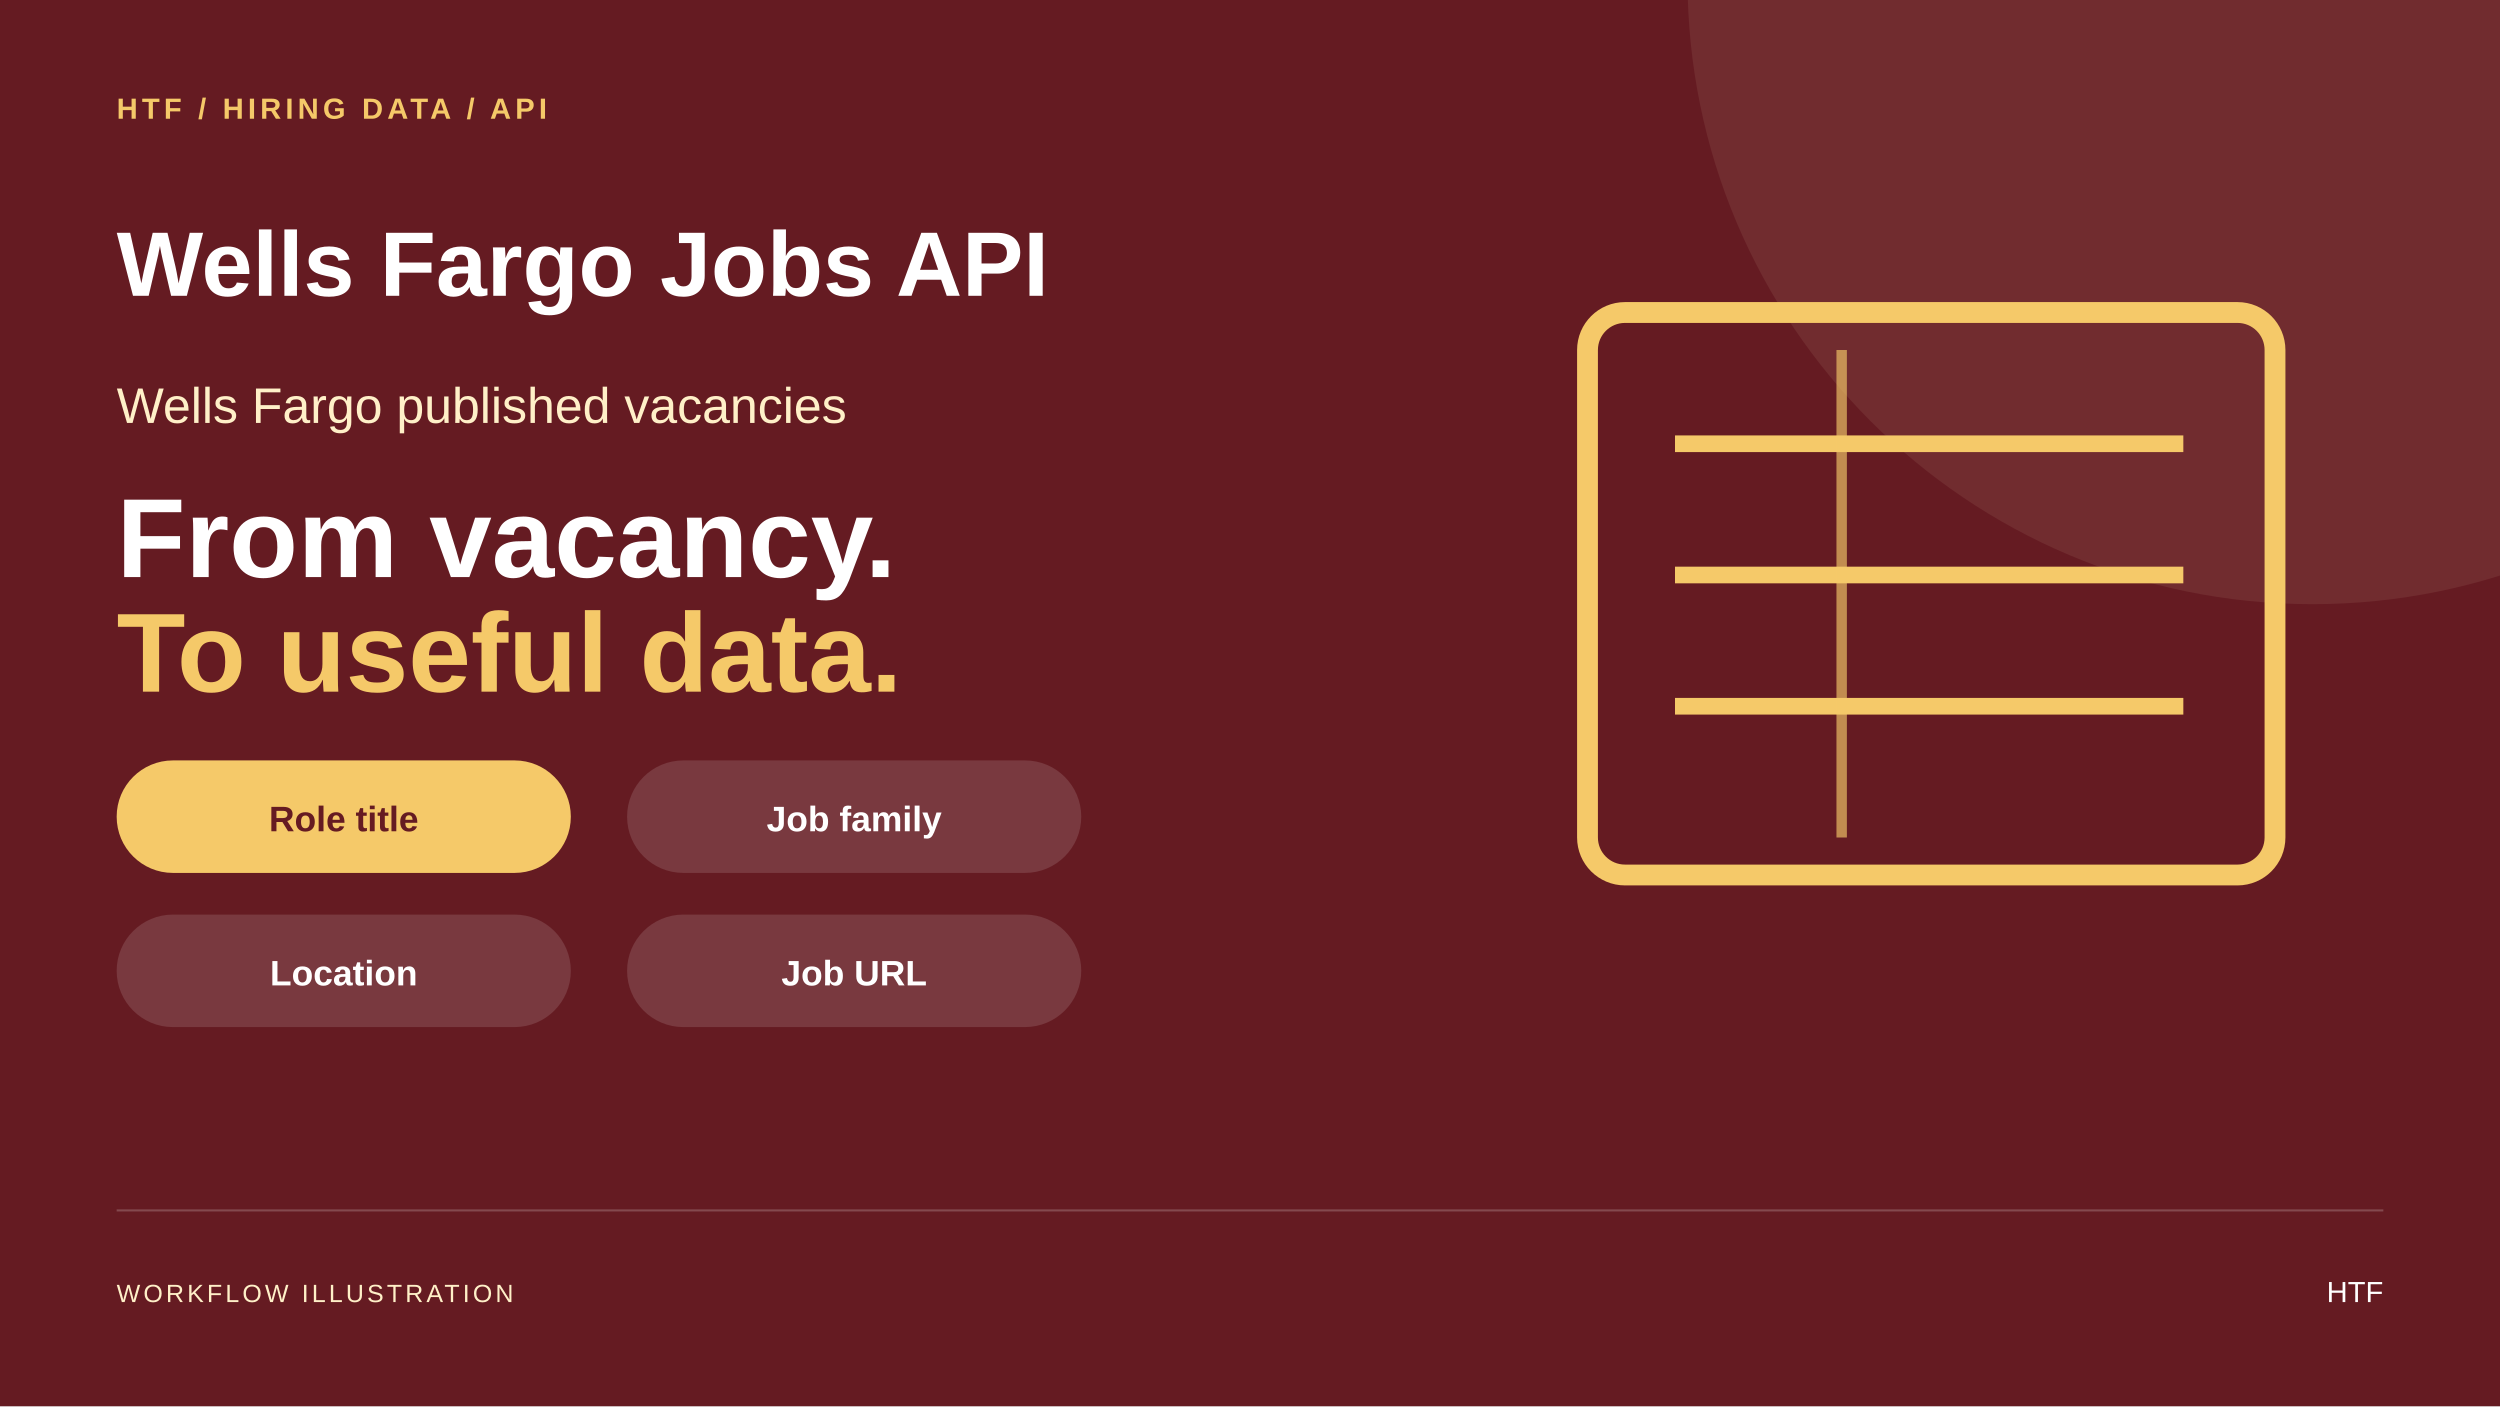
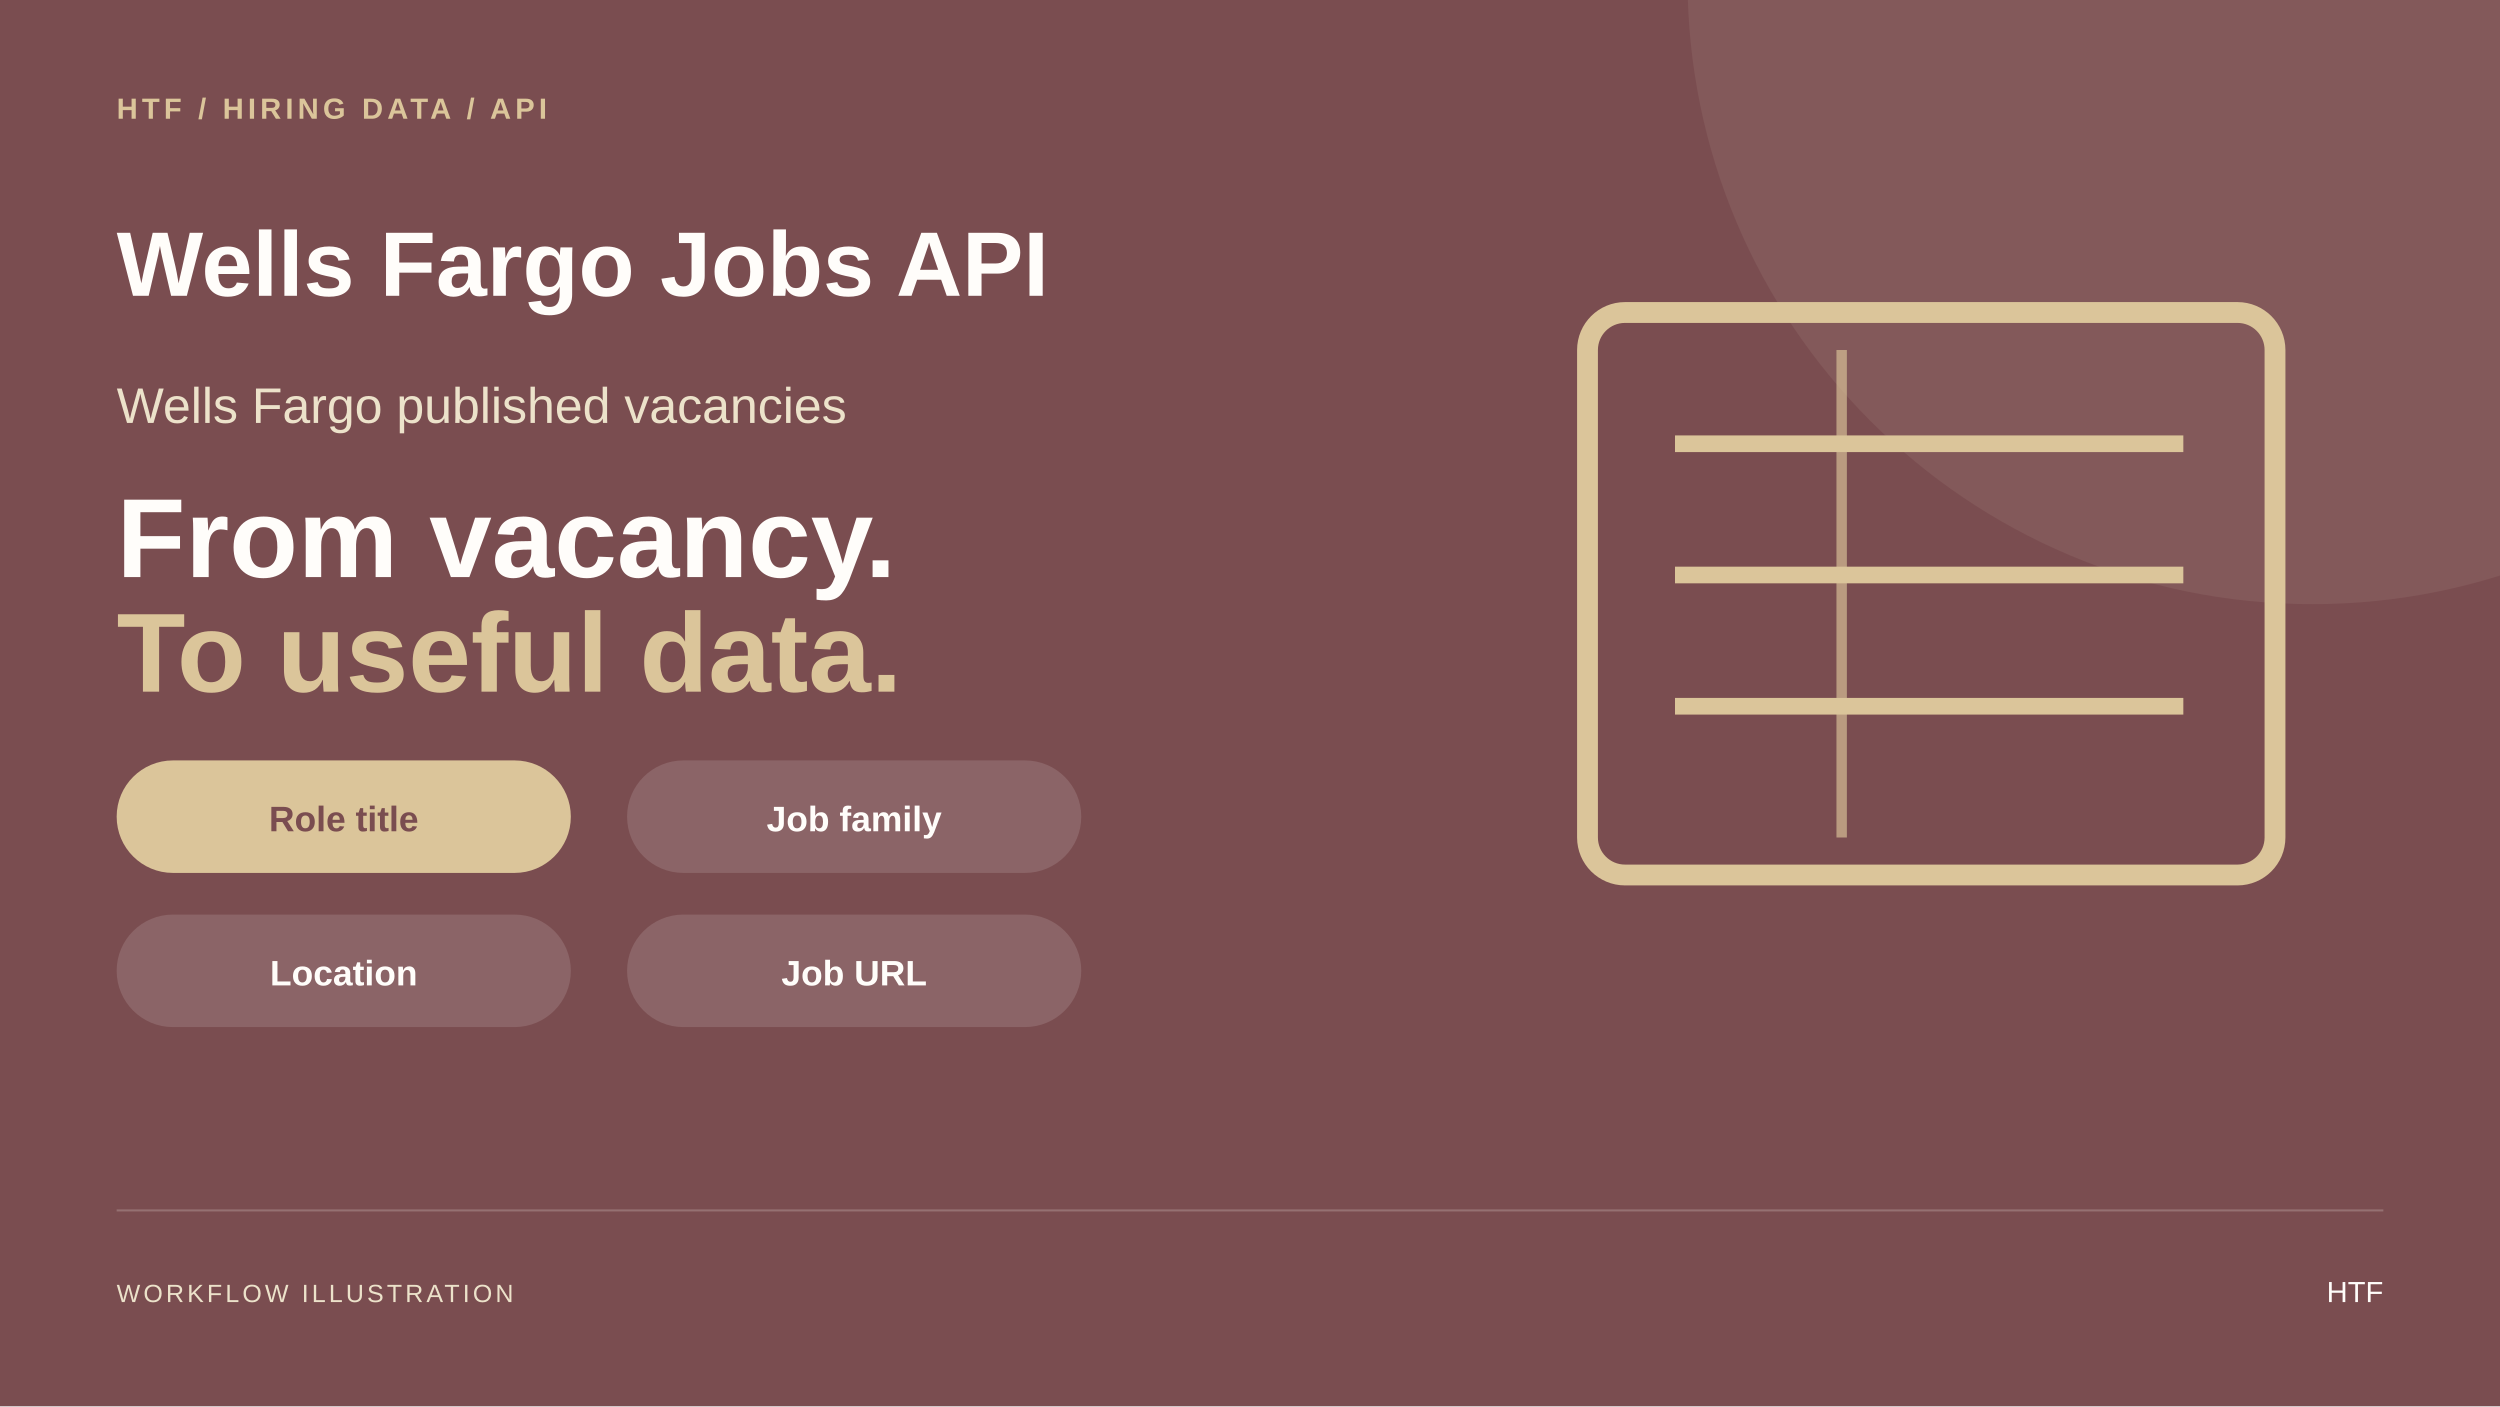
<svg xmlns="http://www.w3.org/2000/svg" width="1200" height="675" viewBox="0 0 1200 675" role="img">
-   <rect width="1200" height="675" fill="#651b22" />
-   <circle cx="1110" cy="-10" r="300" fill="#fff0c8" opacity=".08" />
-   <text x="56" y="57" fill="#f5c969" font-family="Arial,sans-serif" font-size="14" font-weight="700" letter-spacing="2">HTF / HIRING DATA / API</text>
-   <text x="56" y="142" fill="#ffffff" font-family="Arial,sans-serif" font-size="44" font-weight="700">Wells Fargo Jobs API</text>
-   <text x="56" y="203" fill="#fff0c8" font-family="Arial,sans-serif" font-size="24">Wells Fargo published vacancies</text>
-   <text x="56" y="277" fill="#ffffff" font-family="Arial,sans-serif" font-size="54" font-weight="700">From vacancy.</text>
-   <text x="56" y="332" fill="#f5c969" font-family="Arial,sans-serif" font-size="54" font-weight="700">To useful data.</text>
+   <rect width="1200" height="675" fill="#7a4d50" />
+   <circle cx="1110" cy="-10" r="300" fill="#ece2ca" opacity=".08" />
+   <text x="56" y="57" fill="#dbc59a" font-family="Arial,sans-serif" font-size="14" font-weight="700" letter-spacing="2">HTF / HIRING DATA / API</text>
+   <text x="56" y="142" fill="#fffdfa" font-family="Arial,sans-serif" font-size="44" font-weight="700">Wells Fargo Jobs API</text>
+   <text x="56" y="203" fill="#ece2ca" font-family="Arial,sans-serif" font-size="24">Wells Fargo published vacancies</text>
+   <text x="56" y="277" fill="#fffdfa" font-family="Arial,sans-serif" font-size="54" font-weight="700">From vacancy.</text>
+   <text x="56" y="332" fill="#dbc59a" font-family="Arial,sans-serif" font-size="54" font-weight="700">To useful data.</text>
  <g transform="translate(56 365)">
-     <rect width="218" height="54" rx="27" fill="#f5c969" />
-     <text x="109" y="34" text-anchor="middle" fill="#651b22" font-family="Arial,sans-serif" font-size="17" font-weight="700">Role title</text>
+     <rect width="218" height="54" rx="27" fill="#dbc59a" />
+     <text x="109" y="34" text-anchor="middle" fill="#7a4d50" font-family="Arial,sans-serif" font-size="17" font-weight="700">Role title</text>
  </g>
  <g transform="translate(301 365)">
    <rect width="218" height="54" rx="27" fill="rgba(255,255,255,.13)" />
-     <text x="109" y="34" text-anchor="middle" fill="#ffffff" font-family="Arial,sans-serif" font-size="17" font-weight="700">Job family</text>
+     <text x="109" y="34" text-anchor="middle" fill="#fffdfa" font-family="Arial,sans-serif" font-size="17" font-weight="700">Job family</text>
  </g>
  <g transform="translate(56 439)">
    <rect width="218" height="54" rx="27" fill="rgba(255,255,255,.13)" />
-     <text x="109" y="34" text-anchor="middle" fill="#ffffff" font-family="Arial,sans-serif" font-size="17" font-weight="700">Location</text>
+     <text x="109" y="34" text-anchor="middle" fill="#fffdfa" font-family="Arial,sans-serif" font-size="17" font-weight="700">Location</text>
  </g>
  <g transform="translate(301 439)">
    <rect width="218" height="54" rx="27" fill="rgba(255,255,255,.13)" />
-     <text x="109" y="34" text-anchor="middle" fill="#ffffff" font-family="Arial,sans-serif" font-size="17" font-weight="700">Job URL</text>
+     <text x="109" y="34" text-anchor="middle" fill="#fffdfa" font-family="Arial,sans-serif" font-size="17" font-weight="700">Job URL</text>
  </g>
-   <g fill="none" stroke="#f5c969">
+   <g fill="none" stroke="#dbc59a">
    <rect x="762" y="150" width="330" height="270" rx="18" stroke-width="10" />
    <path d="M804 213h244M804 276h244M804 339h244" stroke-width="8" />
    <path d="M884 168v234" stroke-width="5" opacity=".65" />
  </g>
-   <path d="M56 581H1144" stroke="#ffffff" opacity=".2" />
-   <text x="56" y="625" fill="#fff0c8" font-family="Arial,sans-serif" font-size="12" letter-spacing="1.5">WORKFLOW ILLUSTRATION</text>
-   <text x="1144" y="625" fill="#ffffff" font-family="Arial,sans-serif" font-size="14" text-anchor="end">HTF</text>
+   <path d="M56 581H1144" stroke="#fffdfa" opacity=".2" />
+   <text x="56" y="625" fill="#ece2ca" font-family="Arial,sans-serif" font-size="12" letter-spacing="1.5">WORKFLOW ILLUSTRATION</text>
+   <text x="1144" y="625" fill="#fffdfa" font-family="Arial,sans-serif" font-size="14" text-anchor="end">HTF</text>
</svg>
